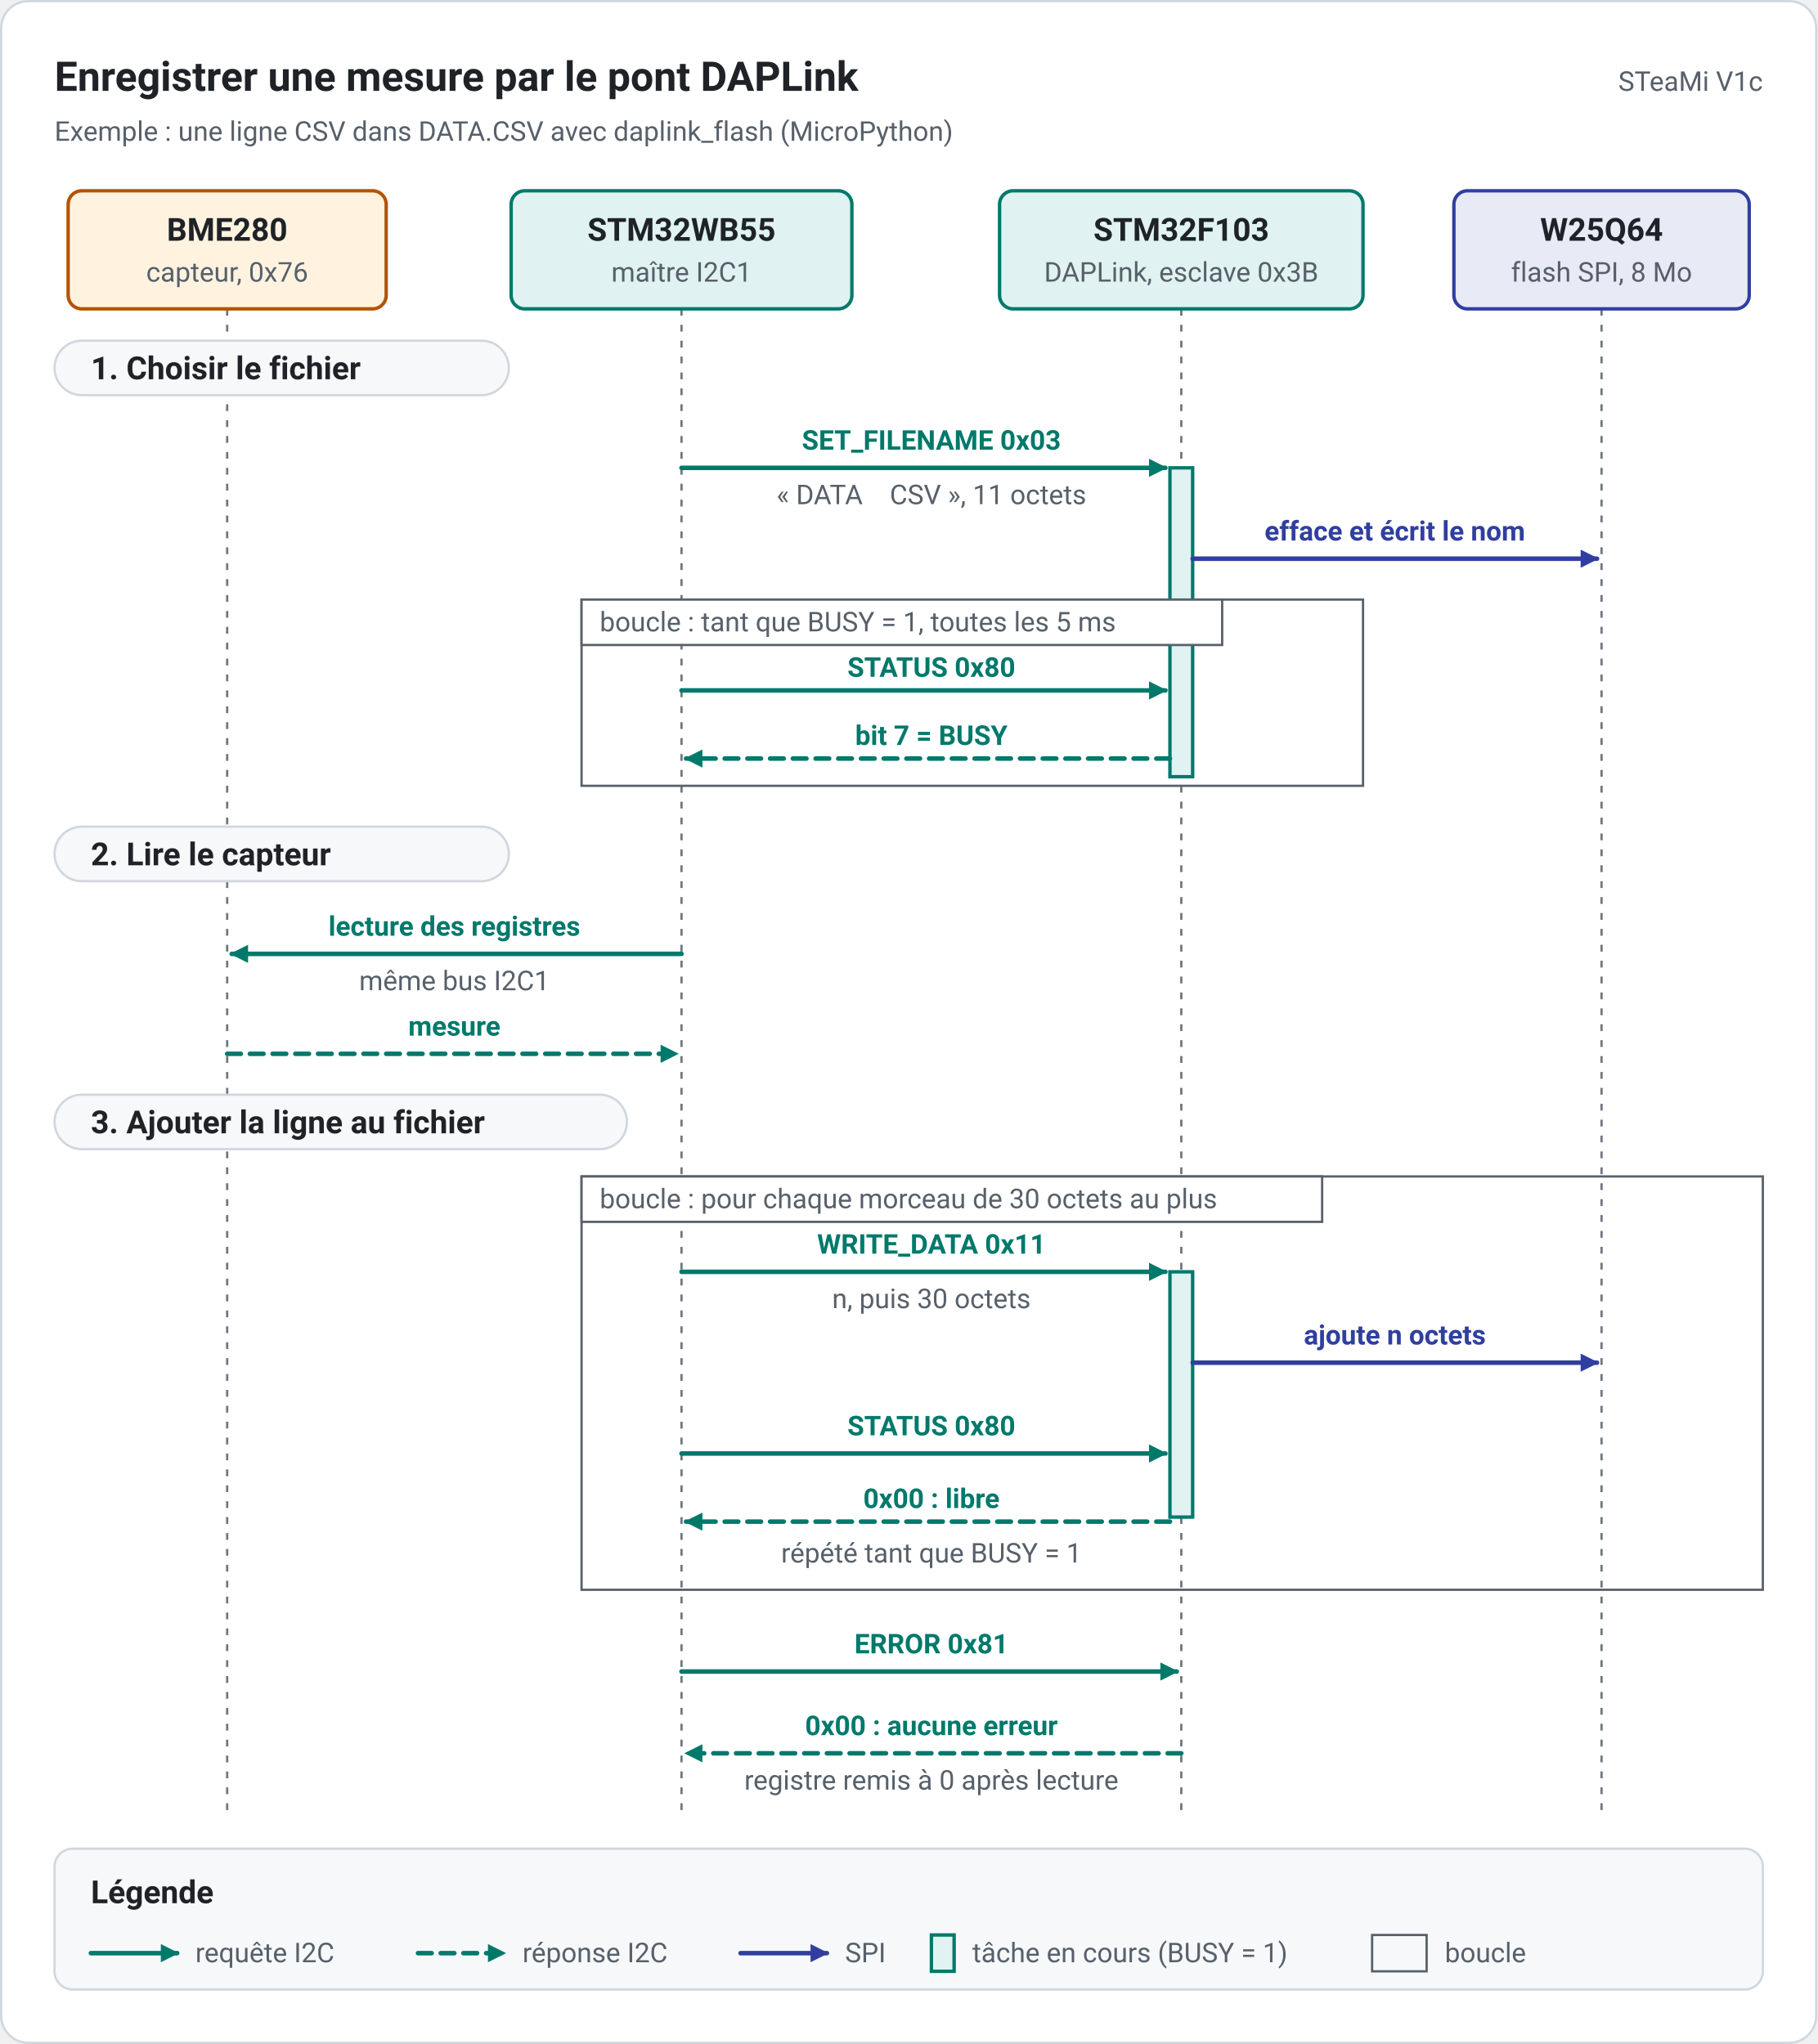
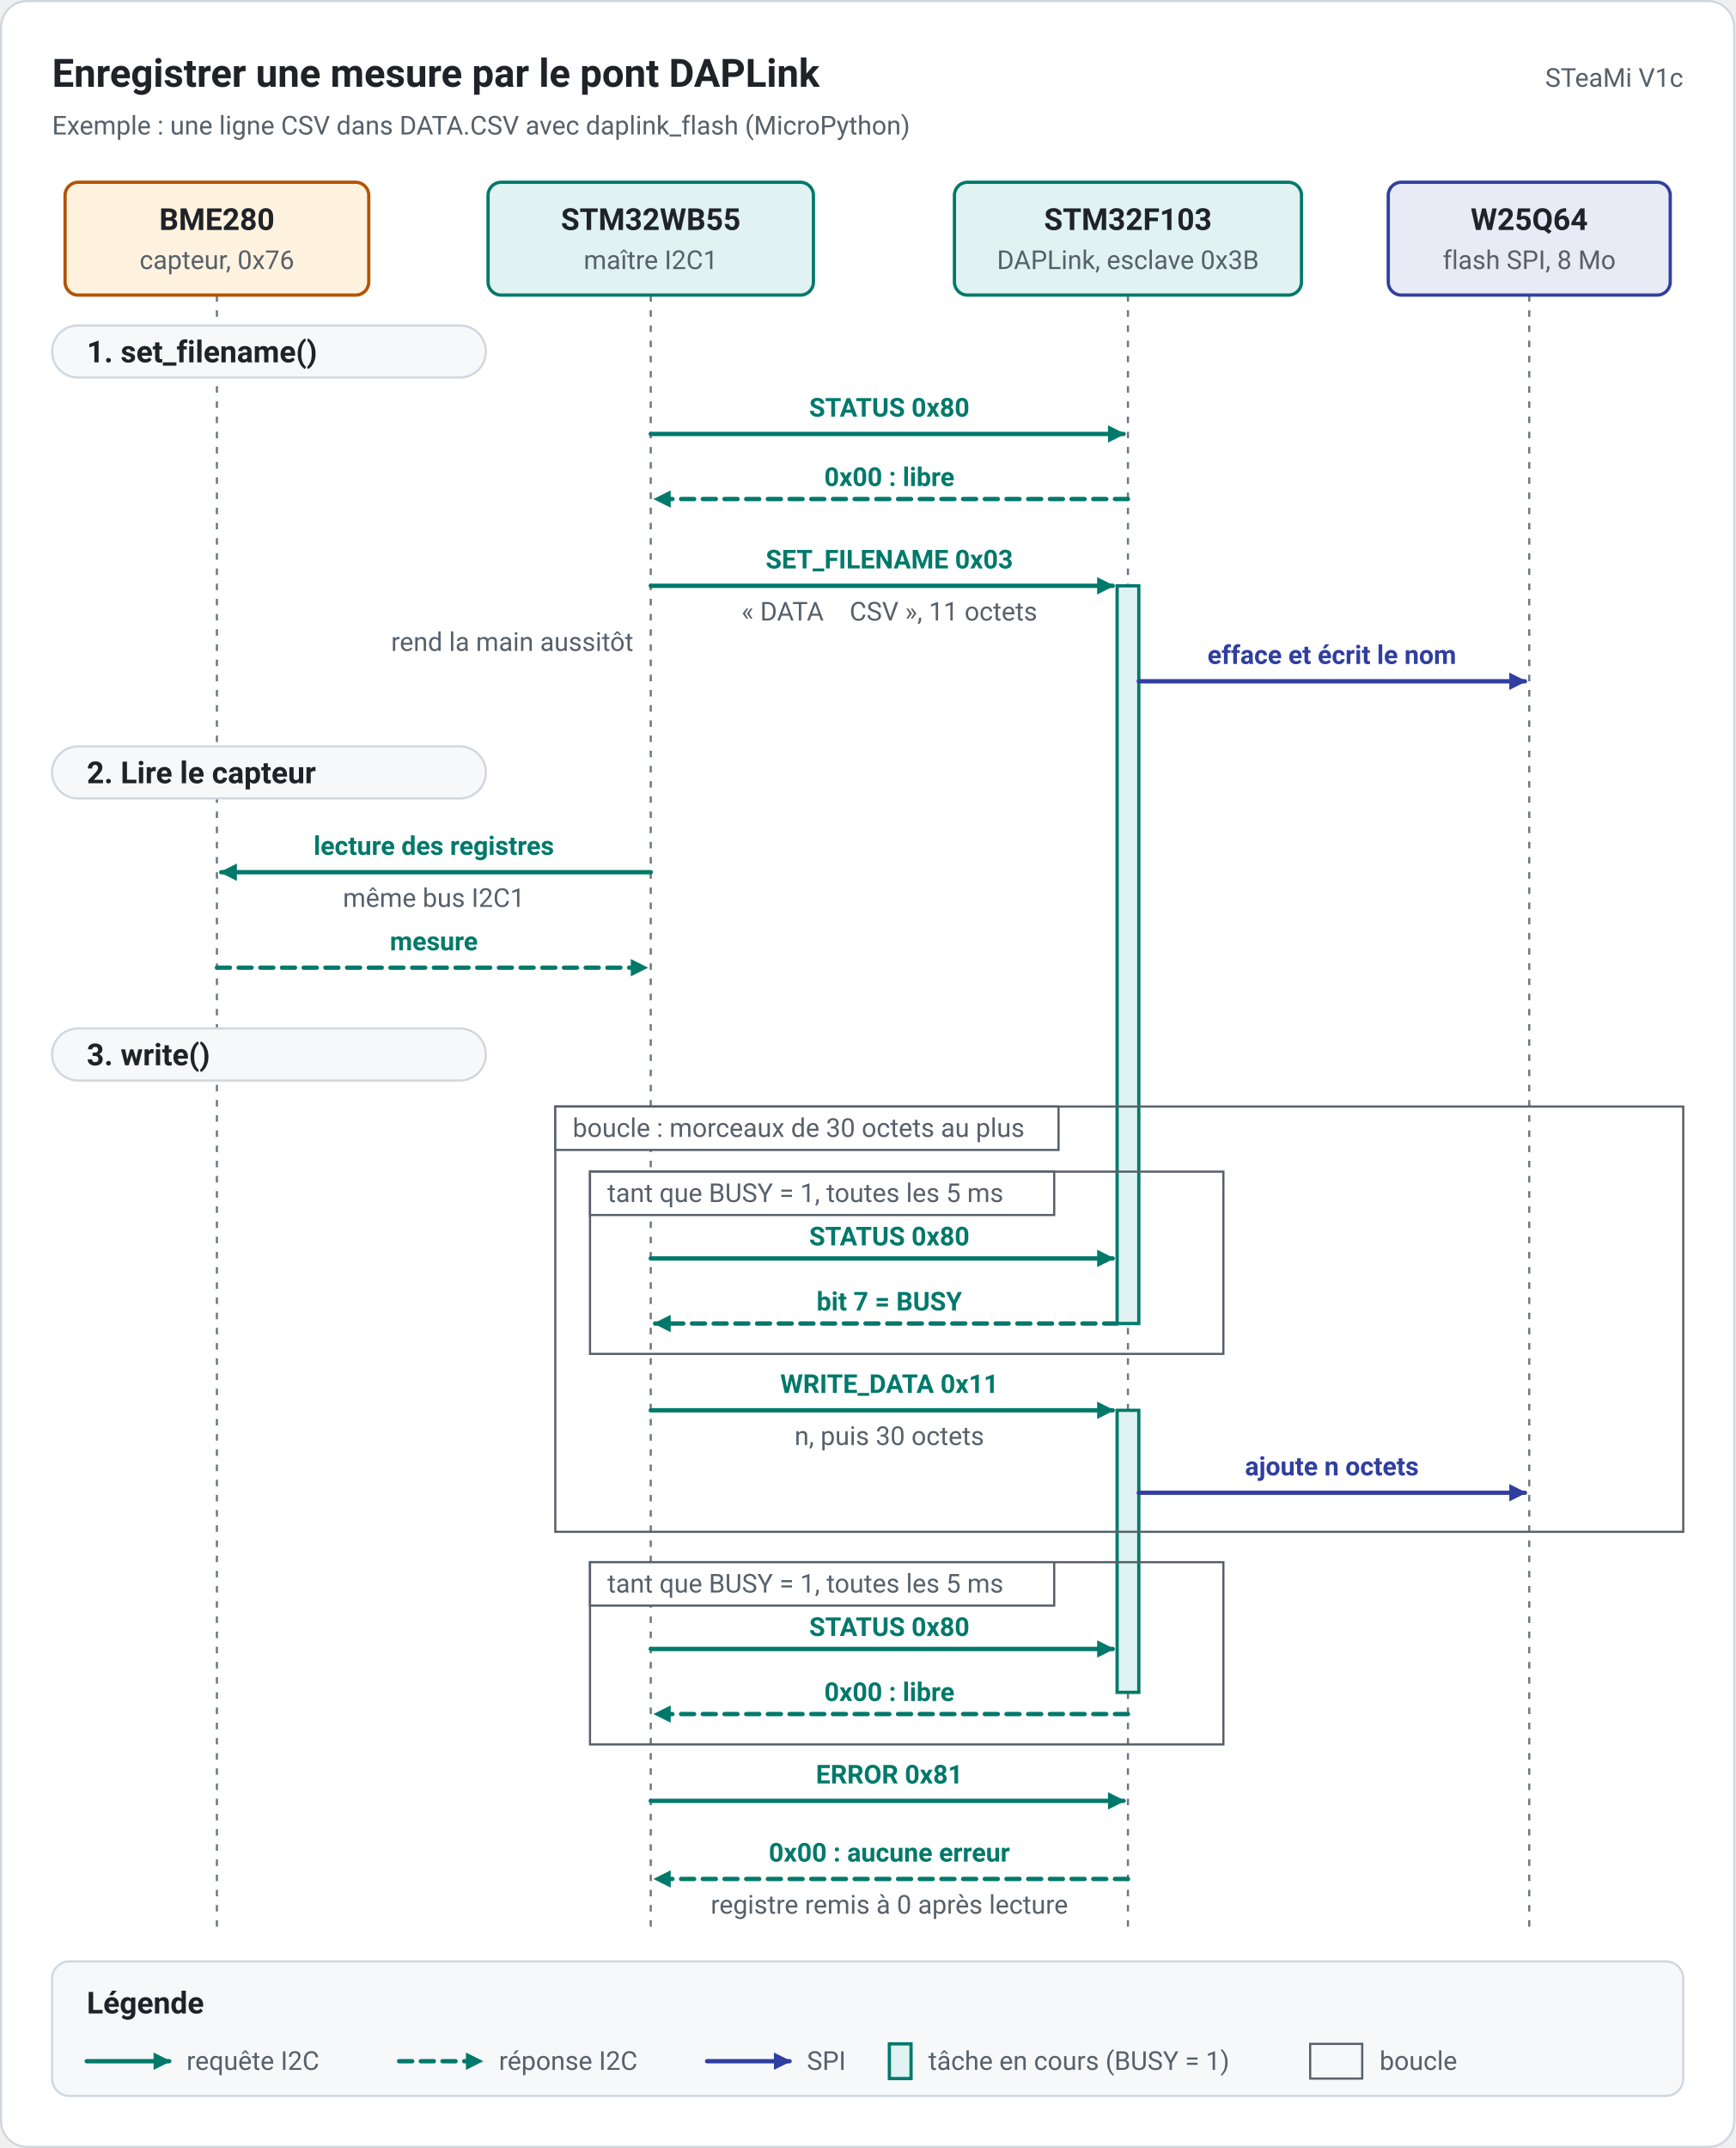
- <svg xmlns="http://www.w3.org/2000/svg" viewBox="0 0 800 900" width="800" height="900" role="img" aria-labelledby="titre desc" font-family="system-ui, -apple-system, 'Segoe UI', Roboto, 'Helvetica Neue', Arial, sans-serif">
+ <svg xmlns="http://www.w3.org/2000/svg" viewBox="0 0 800 990" width="800" height="990" role="img" aria-labelledby="titre desc" font-family="system-ui, -apple-system, 'Segoe UI', Roboto, 'Helvetica Neue', Arial, sans-serif">
  <defs>
    <style>
      .sch-fond { fill: #ffffff; stroke: #d0d7de; }
      .sch-bloc { stroke-width: 1.5; }
      .sch-mcu  { fill: #e0f2f1; stroke: #00796b; }
      .sch-capt { fill: #fff3e0; stroke: #b35400; }
      .sch-mem  { fill: #e8eaf6; stroke: #303f9f; }
      .sch-titre  { font-size: 18px; font-weight: 700; fill: #1f2328; }
      .sch-nom    { font-size: 14px; font-weight: 600; fill: #1f2328; }
      .sch-detail { font-size: 12px; fill: #57606a; }
      .sch-lien-txt { font-size: 12px; font-weight: 600; }
      .sch-txt-i2c { fill: #00796b; }
      .sch-txt-spi { fill: #303f9f; }
      .sch-lien { fill: none; stroke-width: 2; stroke-linecap: round; }
      .sch-req  { stroke: #00796b; }
      .sch-rep  { stroke: #00796b; stroke-dasharray: 6 4; }
      .sch-spi  { stroke: #303f9f; }
      .sch-vie  { fill: none; stroke: #6e7781; stroke-width: 1; stroke-dasharray: 3 4; }
      .sch-phase { fill: #f6f8fa; stroke: #d0d7de; }
      .sch-cadre { fill: none; stroke: #57606a; stroke-width: 1; }
      .sch-onglet { fill: #ffffff; stroke: #57606a; stroke-width: 1; }
      .sch-occupe { fill: #e0f2f1; stroke: #00796b; stroke-width: 1.5; }
    </style>
    <marker id="fl-i2c" viewBox="0 0 10 10" refX="9" refY="5" markerWidth="8" markerHeight="8" markerUnits="userSpaceOnUse" orient="auto-start-reverse">
      <path d="M0 0 L10 5 L0 10 Z" fill="#00796b" />
    </marker>
    <marker id="fl-spi" viewBox="0 0 10 10" refX="9" refY="5" markerWidth="8" markerHeight="8" markerUnits="userSpaceOnUse" orient="auto-start-reverse">
      <path d="M0 0 L10 5 L0 10 Z" fill="#303f9f" />
    </marker>
  </defs>
-   <rect class="sch-fond" x="0.5" y="0.5" width="799" height="899" rx="12" />
+   <rect class="sch-fond" x="0.5" y="0.5" width="799" height="989" rx="12" />
  <text class="sch-titre" x="24" y="40">Enregistrer une mesure par le pont DAPLink</text>
  <text class="sch-detail" x="776" y="40" text-anchor="end">STeaMi V1c</text>
  <text class="sch-detail" x="24" y="62">Exemple : une ligne CSV dans DATA.CSV avec daplink_flash (MicroPython)</text>
-   <path class="sch-vie" d="M100 136 V800" />
-   <path class="sch-vie" d="M300 136 V800" />
-   <path class="sch-vie" d="M520 136 V800" />
-   <path class="sch-vie" d="M705 136 V800" />
+   <path class="sch-vie" d="M100 136 V890" />
+   <path class="sch-vie" d="M300 136 V890" />
+   <path class="sch-vie" d="M520 136 V890" />
+   <path class="sch-vie" d="M705 136 V890" />
  <rect class="sch-bloc sch-capt" x="30" y="84" width="140" height="52" rx="6" />
  <text class="sch-nom" x="100" y="106" text-anchor="middle">BME280</text>
  <text class="sch-detail" x="100" y="124" text-anchor="middle">capteur, 0x76</text>
  <rect class="sch-bloc sch-mcu" x="225" y="84" width="150" height="52" rx="6" />
  <text class="sch-nom" x="300" y="106" text-anchor="middle">STM32WB55</text>
  <text class="sch-detail" x="300" y="124" text-anchor="middle">maître I2C1</text>
  <rect class="sch-bloc sch-mcu" x="440" y="84" width="160" height="52" rx="6" />
  <text class="sch-nom" x="520" y="106" text-anchor="middle">STM32F103</text>
  <text class="sch-detail" x="520" y="124" text-anchor="middle">DAPLink, esclave 0x3B</text>
  <rect class="sch-bloc sch-mem" x="640" y="84" width="130" height="52" rx="6" />
  <text class="sch-nom" x="705" y="106" text-anchor="middle">W25Q64</text>
  <text class="sch-detail" x="705" y="124" text-anchor="middle">flash SPI, 8 Mo</text>
+   <rect class="sch-occupe" x="515" y="270" width="10" height="340" />
+   <rect class="sch-occupe" x="515" y="650" width="10" height="130" />
  <rect class="sch-phase" x="24" y="150" width="200" height="24" rx="12" />
-   <text class="sch-nom" x="40" y="167">1. Choisir le fichier</text>
-   <rect class="sch-occupe" x="515" y="206" width="10" height="136" />
-   <path class="sch-lien sch-req" d="M300 206 H513" marker-end="url(#fl-i2c)" />
-   <text class="sch-lien-txt sch-txt-i2c" x="410" y="198" text-anchor="middle">SET_FILENAME 0x03</text>
-   <text class="sch-detail" x="410" y="222" text-anchor="middle">« DATA    CSV », 11 octets</text>
-   <path class="sch-lien sch-spi" d="M525 246 H703" marker-end="url(#fl-spi)" />
-   <text class="sch-lien-txt sch-txt-spi" x="614" y="238" text-anchor="middle">efface et écrit le nom</text>
-   <rect class="sch-cadre" x="256" y="264" width="344" height="82" />
-   <rect class="sch-onglet" x="256" y="264" width="282" height="20" />
-   <text class="sch-detail" x="264" y="278">boucle : tant que BUSY = 1, toutes les 5 ms</text>
-   <path class="sch-lien sch-req" d="M300 304 H513" marker-end="url(#fl-i2c)" />
-   <text class="sch-lien-txt sch-txt-i2c" x="410" y="298" text-anchor="middle">STATUS 0x80</text>
-   <path class="sch-lien sch-rep" d="M515 334 H302" marker-end="url(#fl-i2c)" />
-   <text class="sch-lien-txt sch-txt-i2c" x="410" y="328" text-anchor="middle">bit 7 = BUSY</text>
-   <rect class="sch-phase" x="24" y="364" width="200" height="24" rx="12" />
-   <text class="sch-nom" x="40" y="381">2. Lire le capteur</text>
-   <path class="sch-lien sch-req" d="M300 420 H102" marker-end="url(#fl-i2c)" />
-   <text class="sch-lien-txt sch-txt-i2c" x="200" y="412" text-anchor="middle">lecture des registres</text>
-   <text class="sch-detail" x="200" y="436" text-anchor="middle">même bus I2C1</text>
-   <path class="sch-lien sch-rep" d="M100 464 H298" marker-end="url(#fl-i2c)" />
-   <text class="sch-lien-txt sch-txt-i2c" x="200" y="456" text-anchor="middle">mesure</text>
-   <rect class="sch-phase" x="24" y="482" width="252" height="24" rx="12" />
-   <text class="sch-nom" x="40" y="499">3. Ajouter la ligne au fichier</text>
-   <rect class="sch-cadre" x="256" y="518" width="520" height="182" />
-   <rect class="sch-onglet" x="256" y="518" width="326" height="20" />
-   <text class="sch-detail" x="264" y="532">boucle : pour chaque morceau de 30 octets au plus</text>
-   <rect class="sch-occupe" x="515" y="560" width="10" height="108" />
-   <path class="sch-lien sch-req" d="M300 560 H513" marker-end="url(#fl-i2c)" />
-   <text class="sch-lien-txt sch-txt-i2c" x="410" y="552" text-anchor="middle">WRITE_DATA 0x11</text>
-   <text class="sch-detail" x="410" y="576" text-anchor="middle">n, puis 30 octets</text>
-   <path class="sch-lien sch-spi" d="M525 600 H703" marker-end="url(#fl-spi)" />
-   <text class="sch-lien-txt sch-txt-spi" x="614" y="592" text-anchor="middle">ajoute n octets</text>
-   <path class="sch-lien sch-req" d="M300 640 H513" marker-end="url(#fl-i2c)" />
-   <text class="sch-lien-txt sch-txt-i2c" x="410" y="632" text-anchor="middle">STATUS 0x80</text>
-   <path class="sch-lien sch-rep" d="M515 670 H302" marker-end="url(#fl-i2c)" />
-   <text class="sch-lien-txt sch-txt-i2c" x="410" y="664" text-anchor="middle">0x00 : libre</text>
-   <text class="sch-detail" x="410" y="688" text-anchor="middle">répété tant que BUSY = 1</text>
-   <path class="sch-lien sch-req" d="M300 736 H518" marker-end="url(#fl-i2c)" />
-   <text class="sch-lien-txt sch-txt-i2c" x="410" y="728" text-anchor="middle">ERROR 0x81</text>
-   <path class="sch-lien sch-rep" d="M520 772 H302" marker-end="url(#fl-i2c)" />
-   <text class="sch-lien-txt sch-txt-i2c" x="410" y="764" text-anchor="middle">0x00 : aucune erreur</text>
-   <text class="sch-detail" x="410" y="788" text-anchor="middle">registre remis à 0 après lecture</text>
-   <rect x="24" y="814" width="752" height="62" rx="8" fill="#f6f8fa" stroke="#d0d7de" />
-   <text class="sch-nom" x="40" y="838">Légende</text>
+   <text class="sch-nom" x="40" y="167">1. set_filename()</text>
+   <path class="sch-lien sch-req" d="M300 200 H518" marker-end="url(#fl-i2c)" />
+   <text class="sch-lien-txt sch-txt-i2c" x="410" y="192" text-anchor="middle">STATUS 0x80</text>
+   <path class="sch-lien sch-rep" d="M520 230 H302" marker-end="url(#fl-i2c)" />
+   <text class="sch-lien-txt sch-txt-i2c" x="410" y="224" text-anchor="middle">0x00 : libre</text>
+   <path class="sch-lien sch-req" d="M300 270 H513" marker-end="url(#fl-i2c)" />
+   <text class="sch-lien-txt sch-txt-i2c" x="410" y="262" text-anchor="middle">SET_FILENAME 0x03</text>
+   <text class="sch-detail" x="410" y="286" text-anchor="middle">« DATA    CSV », 11 octets</text>
+   <text class="sch-detail" x="292" y="300" text-anchor="end">rend la main aussitôt</text>
+   <path class="sch-lien sch-spi" d="M525 314 H703" marker-end="url(#fl-spi)" />
+   <text class="sch-lien-txt sch-txt-spi" x="614" y="306" text-anchor="middle">efface et écrit le nom</text>
+   <rect class="sch-phase" x="24" y="344" width="200" height="24" rx="12" />
+   <text class="sch-nom" x="40" y="361">2. Lire le capteur</text>
+   <path class="sch-lien sch-req" d="M300 402 H102" marker-end="url(#fl-i2c)" />
+   <text class="sch-lien-txt sch-txt-i2c" x="200" y="394" text-anchor="middle">lecture des registres</text>
+   <text class="sch-detail" x="200" y="418" text-anchor="middle">même bus I2C1</text>
+   <path class="sch-lien sch-rep" d="M100 446 H298" marker-end="url(#fl-i2c)" />
+   <text class="sch-lien-txt sch-txt-i2c" x="200" y="438" text-anchor="middle">mesure</text>
+   <rect class="sch-phase" x="24" y="474" width="200" height="24" rx="12" />
+   <text class="sch-nom" x="40" y="491">3. write()</text>
+   <rect class="sch-cadre" x="256" y="510" width="520" height="196" />
+   <rect class="sch-onglet" x="256" y="510" width="232" height="20" />
+   <text class="sch-detail" x="264" y="524">boucle : morceaux de 30 octets au plus</text>
+   <rect class="sch-cadre" x="272" y="540" width="292" height="84" />
+   <rect class="sch-onglet" x="272" y="540" width="214" height="20" />
+   <text class="sch-detail" x="280" y="554">tant que BUSY = 1, toutes les 5 ms</text>
+   <path class="sch-lien sch-req" d="M300 580 H513" marker-end="url(#fl-i2c)" />
+   <text class="sch-lien-txt sch-txt-i2c" x="410" y="574" text-anchor="middle">STATUS 0x80</text>
+   <path class="sch-lien sch-rep" d="M515 610 H302" marker-end="url(#fl-i2c)" />
+   <text class="sch-lien-txt sch-txt-i2c" x="410" y="604" text-anchor="middle">bit 7 = BUSY</text>
+   <path class="sch-lien sch-req" d="M300 650 H513" marker-end="url(#fl-i2c)" />
+   <text class="sch-lien-txt sch-txt-i2c" x="410" y="642" text-anchor="middle">WRITE_DATA 0x11</text>
+   <text class="sch-detail" x="410" y="666" text-anchor="middle">n, puis 30 octets</text>
+   <path class="sch-lien sch-spi" d="M525 688 H703" marker-end="url(#fl-spi)" />
+   <text class="sch-lien-txt sch-txt-spi" x="614" y="680" text-anchor="middle">ajoute n octets</text>
+   <rect class="sch-cadre" x="272" y="720" width="292" height="84" />
+   <rect class="sch-onglet" x="272" y="720" width="214" height="20" />
+   <text class="sch-detail" x="280" y="734">tant que BUSY = 1, toutes les 5 ms</text>
+   <path class="sch-lien sch-req" d="M300 760 H513" marker-end="url(#fl-i2c)" />
+   <text class="sch-lien-txt sch-txt-i2c" x="410" y="754" text-anchor="middle">STATUS 0x80</text>
+   <path class="sch-lien sch-rep" d="M520 790 H302" marker-end="url(#fl-i2c)" />
+   <text class="sch-lien-txt sch-txt-i2c" x="410" y="784" text-anchor="middle">0x00 : libre</text>
+   <path class="sch-lien sch-req" d="M300 830 H518" marker-end="url(#fl-i2c)" />
+   <text class="sch-lien-txt sch-txt-i2c" x="410" y="822" text-anchor="middle">ERROR 0x81</text>
+   <path class="sch-lien sch-rep" d="M520 866 H302" marker-end="url(#fl-i2c)" />
+   <text class="sch-lien-txt sch-txt-i2c" x="410" y="858" text-anchor="middle">0x00 : aucune erreur</text>
+   <text class="sch-detail" x="410" y="882" text-anchor="middle">registre remis à 0 après lecture</text>
+   <rect x="24" y="904" width="752" height="62" rx="8" fill="#f6f8fa" stroke="#d0d7de" />
+   <text class="sch-nom" x="40" y="928">Légende</text>
  <g class="sch-detail">
-     <path class="sch-lien sch-req" d="M40 860 H78" marker-end="url(#fl-i2c)" />
-     <text x="86" y="864">requête I2C</text>
-     <path class="sch-lien sch-rep" d="M184 860 H222" marker-end="url(#fl-i2c)" />
-     <text x="230" y="864">réponse I2C</text>
-     <path class="sch-lien sch-spi" d="M326 860 H364" marker-end="url(#fl-spi)" />
-     <text x="372" y="864">SPI</text>
-     <rect class="sch-occupe" x="410" y="852" width="10" height="16" />
-     <text x="428" y="864">tâche en cours (BUSY = 1)</text>
-     <rect class="sch-cadre" x="604" y="852" width="24" height="16" />
-     <text x="636" y="864">boucle</text>
+     <path class="sch-lien sch-req" d="M40 950 H78" marker-end="url(#fl-i2c)" />
+     <text x="86" y="954">requête I2C</text>
+     <path class="sch-lien sch-rep" d="M184 950 H222" marker-end="url(#fl-i2c)" />
+     <text x="230" y="954">réponse I2C</text>
+     <path class="sch-lien sch-spi" d="M326 950 H364" marker-end="url(#fl-spi)" />
+     <text x="372" y="954">SPI</text>
+     <rect class="sch-occupe" x="410" y="942" width="10" height="16" />
+     <text x="428" y="954">tâche en cours (BUSY = 1)</text>
+     <rect class="sch-cadre" x="604" y="942" width="24" height="16" />
+     <text x="636" y="954">boucle</text>
  </g>
</svg>
